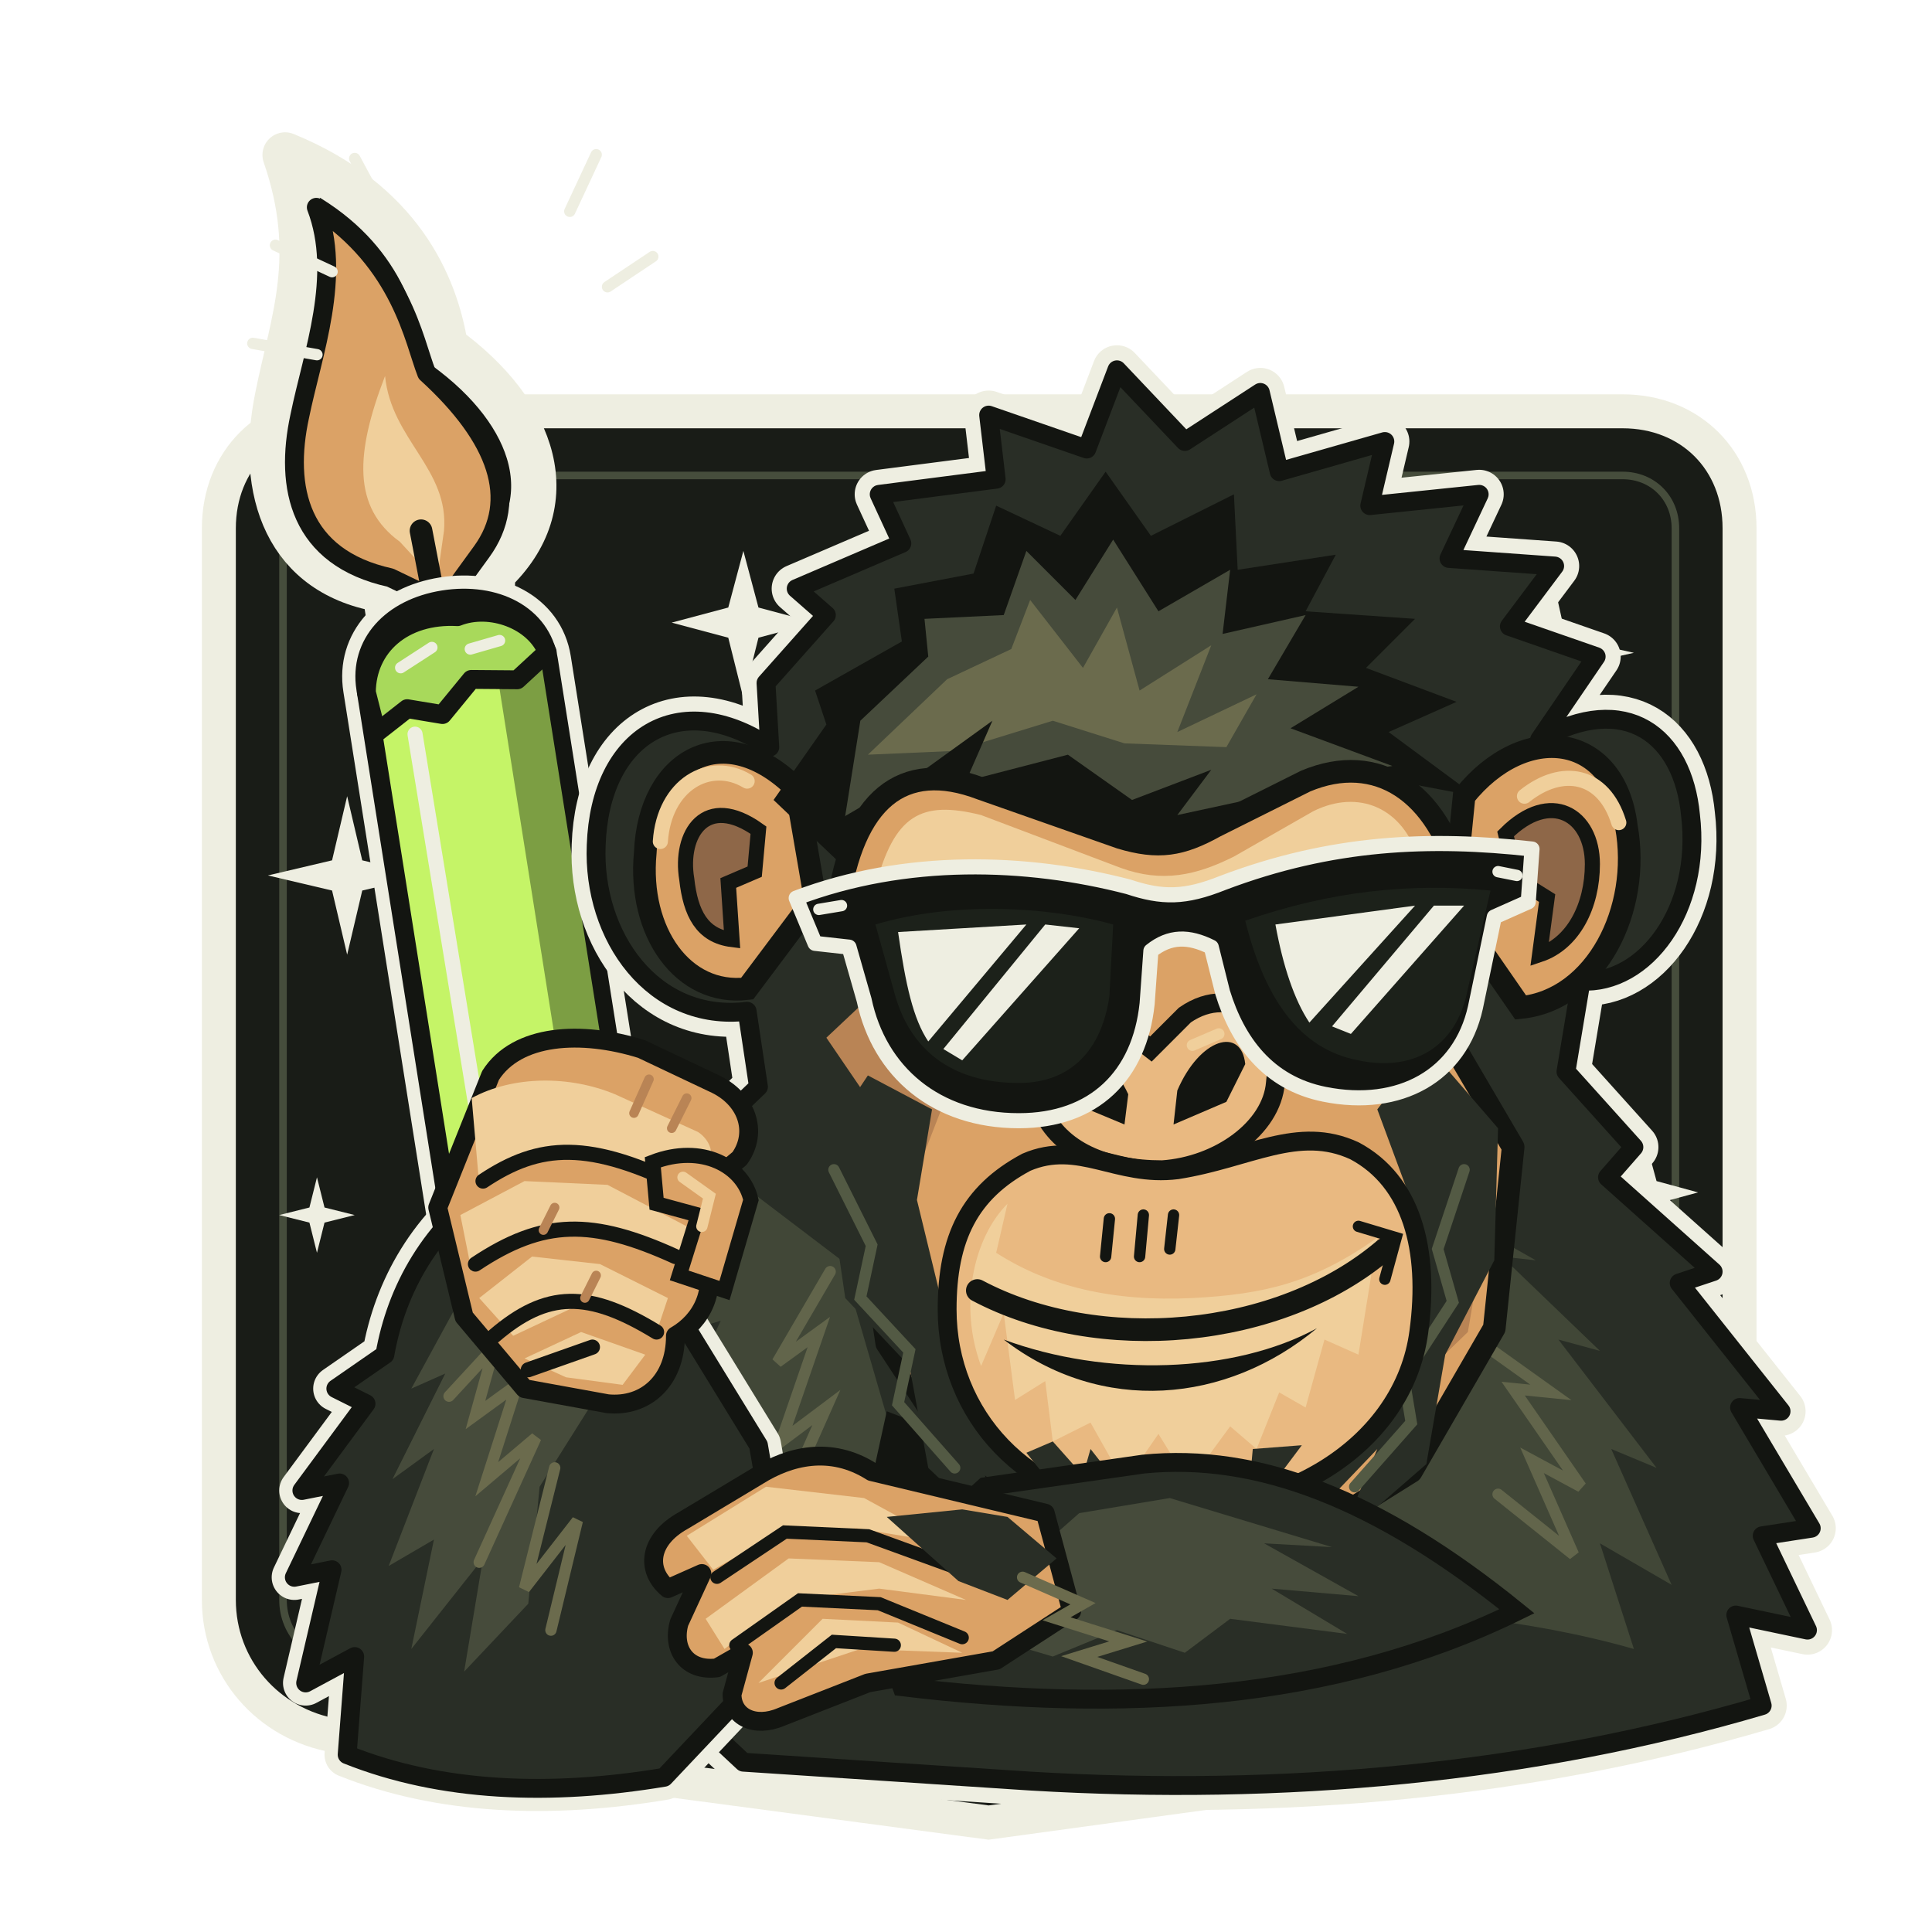
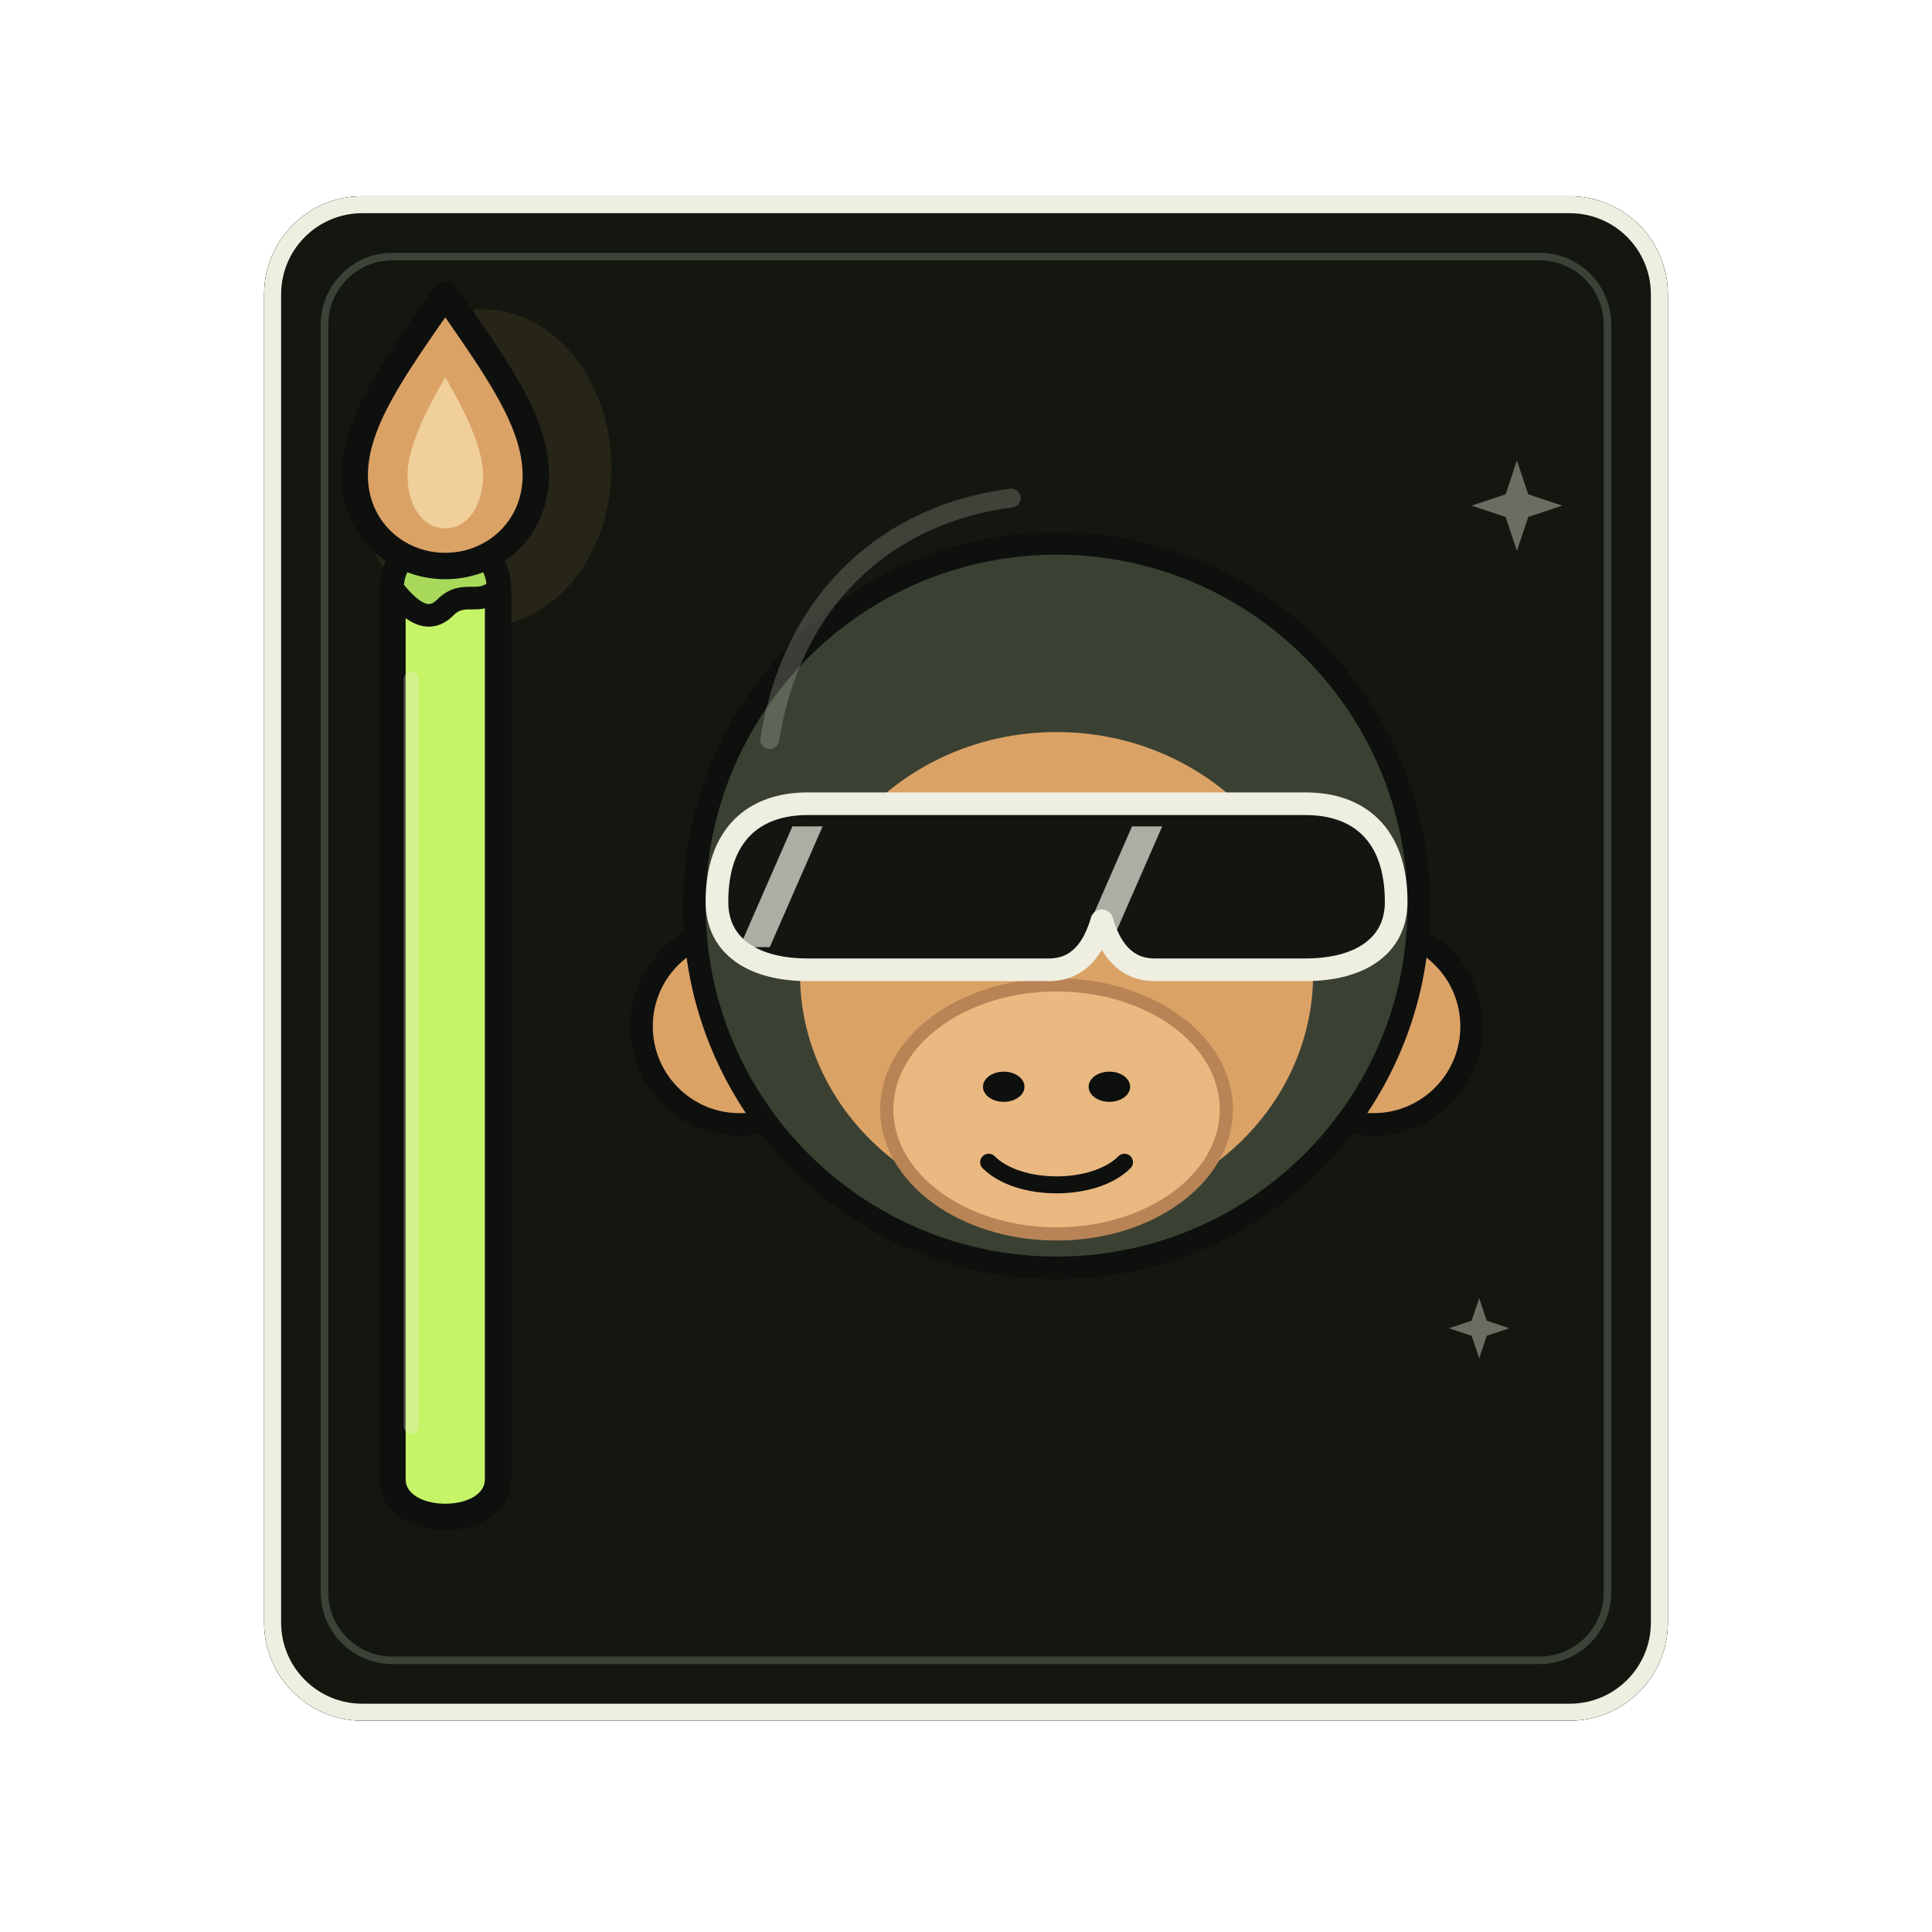
<svg xmlns="http://www.w3.org/2000/svg" width="512" height="512" viewBox="0 0 512 512" fill="none">
  <defs>
-     <path id="silhouette" d="m176 312 25-24-3-20c-25 3-41-20-40-44 1-29 22-42 46-26l-1-17 16-18-8-7 28-12-6-13 31-4-2-17 26 9 8-21 18 19 20-13 5 21 28-8-4 17 29-3-8 17 28 2-12 16 23 8-15 22c23-13 38-1 40 20 3 25-12 45-29 44l-4 24 18 20-7 8 28 25-9 3 27 34-11-1 19 32-13 2 12 25-19-4 7 24c-61 18-127 24-194 20l-76-5-46-43 20-44 9-39z" />
-     <path id="sleeve" d="M132 313c-18 12-27 29-30 46l-13 9 8 4-17 23 10-2-12 25 10-2-7 30 13-7-2 26c25 10 54 11 84 6l34-36-9-52-35-57z" />
+     <clipPath id="badgeClip">
+       <path d="M96 52H416A26 26 0 0 1 442 78V430A26 26 0 0 1 416 456H96A26 26 0 0 1 70 430V78A26 26 0 0 1 96 52Z" />
+     </clipPath>
  </defs>
-   <path d="M89 109h341c18 0 31 13 31 31v284c0 18-13 33-31 36l-168 23-173-23c-18-3-31-18-31-36V140c0-18 13-31 31-31Z" fill="#191c17" stroke="#eeeee1" stroke-width="9" />
-   <path d="M88 126h342c8 0 14 6 14 14v284c0 9-7 16-16 17l-166 23-171-23c-9-1-16-8-16-17V140c0-8 5-14 13-14Z" stroke="#464d3c" stroke-width="2" />
-   <g fill="#eeeee1">
-     <path d="m197 146 4 15 15 4-15 4-4 16-4-16-15-4 15-4z" />
-     <path d="m411 151 4 18 18 4-18 4-4 18-4-18-18-4 18-4z" />
-     <path d="m92 211 4 17 17 4-17 4-4 17-4-17-17-4 17-4z" />
-     <path d="m436 302 3 11 11 3-11 3-3 11-3-11-11-3 11-3z" />
-     <path d="m428 229 2 8 8 2-8 2-2 8-2-8-8-2 8-2z" />
-     <path d="m84 312 2 8 8 2-8 2-2 8-2-8-8-2 8-2z" />
+   <g clip-path="url(#badgeClip)">
+     <rect width="512" height="512" fill="#14170f" />
+     <path d="M96 52H416A26 26 0 0 1 442 78V430A26 26 0 0 1 416 456H96A26 26 0 0 1 70 430V78A26 26 0 0 1 96 52Z" fill="#14170f" stroke="#eeeee1" stroke-width="9" />
+     <rect x="86" y="68" width="340" height="372" rx="18" stroke="#3b4237" stroke-width="2" />
+     <g fill="#eeeee1" opacity=".4">
+       <path d="M402 122l3 9 9 3-9 3-3 9-3-9-9-3 9-3z" />
+       <path d="M392 344l2 6 6 2-6 2-2 6-2-6-6-2 6-2z" />
+     </g>
+     <ellipse cx="128" cy="124" rx="34" ry="42" fill="#dba266" opacity=".1" />
+     <path d="M104 156C104 148 111 142 118 142C125 142 132 148 132 156V392C132 398 126 402 118 402C110 402 104 398 104 392Z" fill="#c5f467" stroke="#0e100e" stroke-width="7" />
+     <path d="M104 156C104 148 111 142 118 142C125 142 132 148 132 156C127 161 123 156 118 161C113 166 108 161 104 156Z" fill="#a8d95b" stroke="#0e100e" stroke-width="6" />
+     <path d="M118 142V128" stroke="#0e100e" stroke-width="6" stroke-linecap="round" />
+     <path d="M118 78C132 98 142 112 142 126C142 140 131 150 118 150C105 150 94 140 94 126C94 112 104 98 118 78Z" fill="#dba266" stroke="#0e100e" stroke-width="7" stroke-linejoin="round" />
+     <path d="M118 100C125 112 128 120 128 126C128 134 124 140 118 140C112 140 108 134 108 126C108 120 111 112 118 100Z" fill="#f0cf9b" />
+     <path d="M109 180V378" stroke="#eeeee1" stroke-width="4" stroke-linecap="round" opacity=".3" />
+     <circle cx="196" cy="272" r="26" fill="#dba266" stroke="#0e100e" stroke-width="6" />
+     <circle cx="364" cy="272" r="26" fill="#dba266" stroke="#0e100e" stroke-width="6" />
+     <circle cx="280" cy="240" r="96" fill="#3a4133" stroke="#0e100e" stroke-width="6" />
+     <path d="M204 196C210 158 236 136 268 132" fill="none" stroke="#eeeee1" stroke-width="5" stroke-linecap="round" opacity=".2" />
+     <ellipse cx="280" cy="258" rx="68" ry="64" fill="#dba266" />
+     <ellipse cx="280" cy="294" rx="45" ry="33" fill="#e9b981" stroke="#b98455" stroke-width="3.5" />
+     <ellipse cx="266" cy="288" rx="5.5" ry="4" fill="#0e100e" />
+     <ellipse cx="294" cy="288" rx="5.5" ry="4" fill="#0e100e" />
+     <path d="M262 308C270 316 290 316 298 308" fill="none" stroke="#0e100e" stroke-width="4.5" stroke-linecap="round" />
+     <g transform="translate(0 -7)">
+       <path d="M190 246C190 228 200 220 214 220H346C360 220 370 228 370 246C370 258 360 264 346 264H306C298 264 294 258 292 251C290 258 286 264 278 264H214C200 264 190 258 190 246Z" fill="#131511" stroke="#eeeee1" stroke-width="6" stroke-linejoin="round" />
+       <path d="M210 226h8l-14 32h-8z" fill="#eeeee1" opacity=".7" />
+       <path d="M300 226h8l-14 32h-8z" fill="#eeeee1" opacity=".7" />
+     </g>
  </g>
-   <g transform="rotate(-9 147 294)" stroke-linejoin="round">
-     <path d="M124 151c-25-8-29-31-20-55 7-19 17-35 12-63 28 17 34 40 34 57 21 21 25 46 3 61l-4 22-25-4z" fill="#131511" stroke="#eeeee1" stroke-width="12" />
-     <path d="M126 148c-23-9-24-28-17-46 6-16 17-35 13-54 20 18 20 39 22 48 16 20 19 37 7 49l-12 12z" fill="#dba266" stroke="#131511" stroke-width="5" />
-     <path d="M130 139c-11-11-8-25 3-44-1 17 13 27 9 43l-4 13z" fill="#f0cf9b" />
-     <path d="m136 137 1 30" stroke="#131511" stroke-width="6" stroke-linecap="round" />
-     <path d="M115 176c0-12 10-20 24-20s25 8 25 20v232c0 8-49 8-49 0z" fill="#c5f467" stroke="#eeeee1" stroke-width="12" />
-     <path d="M115 176c0-12 10-20 24-20s25 8 25 20v232c0 8-49 8-49 0z" fill="#c5f467" stroke="#131511" stroke-width="5" />
-     <path d="M150 177h12v230c-3 4-8 5-12 5z" fill="#7c9e43" />
-     <path d="m126 190 1 192" stroke="#eeeee1" stroke-width="4" stroke-linecap="round" />
-     <path d="M115 177c2-12 13-19 27-16 9-2 20 4 22 13l-9 6-12-2-9 8-9-3-9 5z" fill="#a8d95b" stroke="#131511" stroke-width="5" />
-     <path d="m125 172 9-4m10 2 8-1" stroke="#eeeee1" stroke-width="3" stroke-linecap="round" />
-   </g>
-   <g stroke="#eeeee1" stroke-width="3" stroke-linecap="round">
-     <path d="m101 55-7-13m-6 30-15-7m-6 26 17 3m67-38 7-15m3 35 12-8" />
-   </g>
-   <use href="#silhouette" fill="#292e26" stroke="#eeeee1" stroke-width="13" stroke-linejoin="round" />
-   <use href="#silhouette" fill="#292e26" stroke="#131511" stroke-width="5" stroke-linejoin="round" />
-   <path d="m198 315 25 19 18 62-35 44-19-2 17-23-23 8 18-26-19 6 14-30-16 5 13-28-13 4z" fill="#414737" />
-   <path d="m377 317 30 17-9-1 26 25-11-3 26 34-12-5 16 36-19-11 9 28c-28-8-60-11-86-10l-35-37z" fill="#414737" />
-   <path d="m390 354 21 15-10-1 18 26-13-7 11 25-20-16m-177-59-14 24 11-8-10 29 12-9-12 27" stroke="#62654b" stroke-width="3" stroke-linecap="round" />
-   <path d="m235 374 26 10 41 35 36-37 29-12-9 38-19 36-76-4-35-34z" fill="#131511" />
-   <path d="M211 209c-19-19-39-8-40 17-2 21 10 38 27 36l18-24z" fill="#dba266" stroke="#131511" stroke-width="6" />
-   <path d="M201 220c-14-10-21 1-19 13 1 9 4 15 12 16l-1-15 7-3z" fill="#8e6748" stroke="#131511" stroke-width="4" />
-   <path d="M388 211c16-20 40-17 43 8 4 22-8 46-28 48l-18-26z" fill="#dba266" stroke="#131511" stroke-width="6" />
-   <path d="M399 221c12-12 23-5 23 8 0 11-5 21-14 24l2-15-8-5z" fill="#8e6748" stroke="#131511" stroke-width="4" />
-   <path d="M175 223c1-15 13-22 23-16m206 4c10-8 21-6 25 7" stroke="#f0cf9b" stroke-width="4" stroke-linecap="round" />
-   <path d="m205 212 14-20-3-9 23-13-2-14 21-4 6-18 17 8 12-17 12 17 22-11 1 20 26-4-8 15 29 2-13 13 24 9-18 8 23 17-21-4 15 22-17-6 7 31-16 34-22 3-26-20-38 7-31-15-17-32z" fill="#131511" />
-   <path d="m228 191 18-17-1-10 21-1 6-17 13 13 10-16 12 19 19-11-2 17 22-5-10 17 24 2-18 11 27 10-22 3 20 13-34-8-27 11-35-12-31 10-19 15z" fill="#464b3b" />
-   <path d="m251 180 17-8 5-13 14 18 9-16 6 22 19-12-9 23 21-10-8 14-27-1-19-6-26 8-23 1z" fill="#6b6b4d" />
-   <path d="m221 218 24-14 18-13-7 16 27-7 17 12 21-8-9 12 37-8 28 8-16 5 25 7-32 11-30 2-33-10-38 8-28-2z" fill="#131511" />
-   <path d="M222 240c4-28 17-39 38-31l37 13c10 3 16 2 25-3l24-12c19-8 35 3 41 26l-3 42 17 29-5 48-22 38-32 20-43 2-41-21-23-35-6-40 12-28z" fill="#dba266" stroke="#131511" stroke-width="6" stroke-linejoin="round" />
-   <path d="M232 235c5-19 12-23 28-19l37 14c11 4 20 2 30-3l21-12c12-6 24-1 28 13l-40 11-35 2-37-8-24 10z" fill="#f0cf9b" />
-   <path d="m236 259 15 31-12 31 8 32 21 28 29 21-29-8-26-28-12-34 4-35-15-22zm137-9-9 32 20 30-6 41-19 29 30-29 7-41-16-35 6-25z" fill="#b98455" />
-   <path d="m230 285-12 18 6 41 17 18 5 27 22 21-7-19 24 18-12-25-21-29-9-37 4-24z" fill="#292e26" />
-   <path d="m378 277 19 22-1 35-13 25-5 29-23 20 10-24-22 23 10-30 17-25 5-31-10-27z" fill="#292e26" />
-   <path d="m221 310 10 20-3 14 13 14-3 14 15 17m135-79-7 21 4 14-13 20 2 12-15 17" stroke="#535a44" stroke-width="3" stroke-linecap="round" />
-   <path d="M276 294c-4-18 7-30 20-23l9 7 9-9c13-9 26 2 24 18-1 12-15 22-30 23-15 0-27-5-32-16Z" fill="#e9b981" stroke="#131511" stroke-width="5" />
-   <path d="M283 286c0-9 10-9 16 4l-1 8-12-5zm29 3c6-14 17-17 18-7l-5 10-14 6z" fill="#131511" />
-   <path d="m291 276 7 3m18-2 7-3" stroke="#f0cf9b" stroke-width="3" stroke-linecap="round" />
-   <path d="M272 308c-15 8-21 20-21 39 0 28 21 51 52 53 37 3 69-17 73-47 3-22-2-40-17-48-15-7-28 2-47 5-16 2-26-8-40-2Z" fill="#e9b981" stroke="#131511" stroke-width="5" />
-   <path d="M267 319c-9 9-13 27-7 43l6-14 3 23 8-5 2 16 10-5 9 16 9-13 8 13 11-15 7 6 6-15 7 4 5-18 9 4 5-31c-17 12-30 15-49 16-21 1-38-3-52-12z" fill="#f0cf9b" />
-   <path d="M259 342c32 17 80 13 108-11" stroke="#131511" stroke-width="6" stroke-linecap="round" />
-   <path d="M266 355c27 10 61 9 83-3-24 20-57 23-83 3Z" fill="#131511" />
-   <path d="m360 325 10 3-3 11m-73-16-1 10m10-11-1 11m9-11-1 9" stroke="#131511" stroke-width="3" stroke-linecap="round" />
-   <path d="m279 382 8 9 2-7 11 14 4-9 11 11 5-11 11 6 1-11 13-1-12 16-24 9-25-8-12-15z" fill="#292e26" />
-   <path d="M211 238c29-11 61-10 88-3 9 3 15 3 25-1 29-11 55-12 82-9l-1 14-9 4-5 24c-4 18-20 27-40 23-15-3-23-14-27-27l-3-12c-6-3-11-3-16 1l-1 14c-2 19-14 31-34 31-22 0-37-13-41-32l-4-14-9-1z" fill="#131511" stroke="#eeeee1" stroke-width="4" stroke-linejoin="round" />
-   <path d="M232 245c20-6 45-5 63 0l-1 19c-2 14-10 23-24 23-18 0-29-9-33-24zM330 244c23-8 44-10 65-8l-6 26c-3 16-15 22-29 19-16-3-25-17-30-37Z" fill="#1c211a" />
-   <path d="m238 247 34-2-26 31c-4-6-6-15-8-29zm39-2 9 1-31 35-5-3zm61 0 37-5-28 31c-4-6-7-15-9-26zm42-5h8l-30 34-5-2z" fill="#eeeee1" />
-   <path d="m217 241 6-1m174-9 5 1" stroke="#eeeee1" stroke-width="3" stroke-linecap="round" />
-   <use href="#sleeve" fill="#292e26" stroke="#eeeee1" stroke-width="12" stroke-linejoin="round" />
-   <use href="#sleeve" fill="#292e26" stroke="#131511" stroke-width="5" stroke-linejoin="round" />
-   <path d="m121 346-12 22 9-4-14 28 11-8-12 31 12-7-6 29 19-24-5 30 17-18 3-31 17-27-11-27z" fill="#464b3b" />
-   <path d="m119 370 12-13-5 18 11-8-8 25 13-11-15 33m20-25-8 32 14-18-7 29" stroke="#6b6b4d" stroke-width="3" stroke-linecap="round" />
-   <path d="M130 285c7-11 24-12 40-7l19 9c9 4 12 13 7 20l-6 5c6 8 4 16-3 21 3 9-1 17-8 21 0 12-8 19-18 18l-22-4-16-19-7-29z" fill="#dba266" stroke="#131511" stroke-width="5" stroke-linejoin="round" />
-   <path d="M125 291c11-6 26-6 38-1l22 10c3 2 5 6 2 10l-6 5-23-10-22 2-9 7zm-3 31 17-9 22 1 21 11-1 9-26-9-23 6-7 6zm5 22 14-11 18 2 18 9-3 9-21-7-17 8zm12 16 15-7 17 6-6 8-15-2z" fill="#f0cf9b" />
-   <path d="M128 313c15-10 28-11 54 2m-56 20c18-12 31-12 53-2m-48 21c14-12 25-12 43-1m-34 10 17-6" stroke="#131511" stroke-width="4" stroke-linecap="round" />
-   <path d="m172 286-4 9m14-4-4 8m-31 21-3 6m14 12-3 6" stroke="#b98455" stroke-width="2.5" stroke-linecap="round" />
-   <path d="M173 308c13-5 24 1 26 10l-7 24-12-4 5-16-11-3z" fill="#dba266" stroke="#131511" stroke-width="4" />
-   <path d="m181 312 7 5-2 8" stroke="#f0cf9b" stroke-width="3" stroke-linecap="round" />
-   <path d="M402 427c-37-30-69-42-99-39l-42 6-31 28 9 25c58 7 114 4 163-20Z" fill="#292e26" stroke="#131511" stroke-width="5" />
-   <path d="m286 401 24-4 43 13-18-1 25 14-23-2 20 12-31-4-12 9-18-6-17 7-27-8z" fill="#464b3b" />
-   <path d="M231 390c-11-7-22-4-30 1l-20 12c-9 5-10 13-4 18l9-4-6 13c-2 7 2 13 10 12l7-4-3 11c0 6 6 9 13 6l23-9 34-6 20-13-7-26z" fill="#dba266" stroke="#131511" stroke-width="5" stroke-linejoin="round" />
-   <path d="m182 407 21-13 26 3 22 12-24-4-22 2-16 9zm5 22 22-16 24 1 23 10-23-3-24 3-17 13zm14 17 17-17 20 1 17 8-27-1z" fill="#f0cf9b" />
-   <path d="m190 418 18-12 22 1 22 8m-57 21 17-12 21 1 22 9m-48 12 14-11 16 1" stroke="#131511" stroke-width="3.5" stroke-linecap="round" />
-   <path d="m255 400 12 2 13 11-13 11-13-5-19-17z" fill="#292e26" />
-   <path d="m271 418 16 7-7 4 19 6-13 4 17 6" stroke="#6b6b4d" stroke-width="3" stroke-linecap="round" />
</svg>
